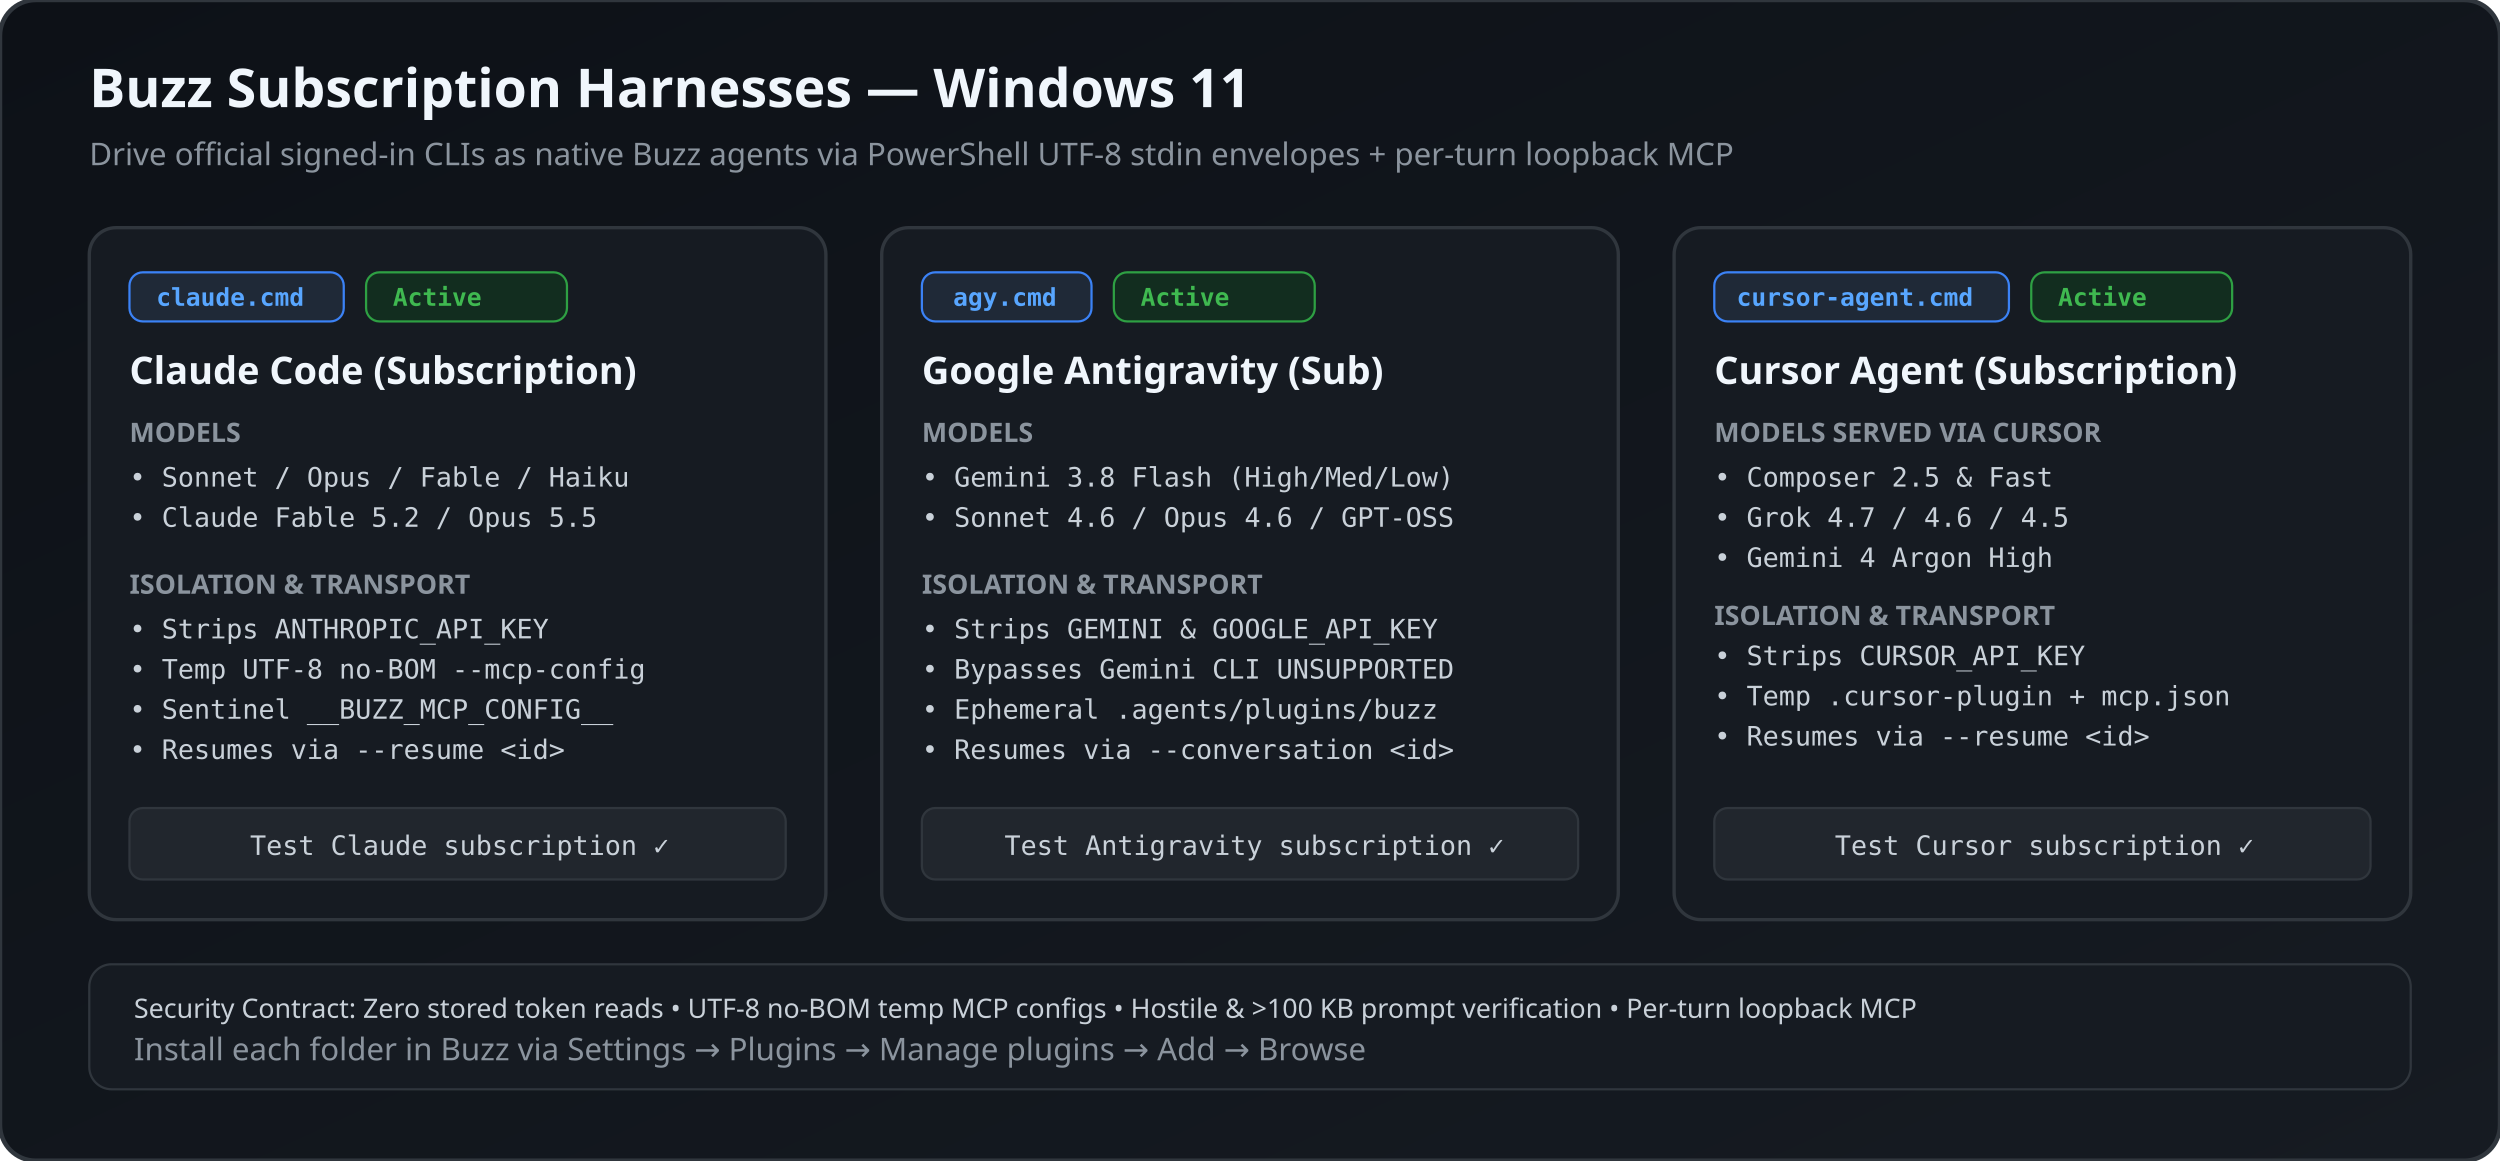
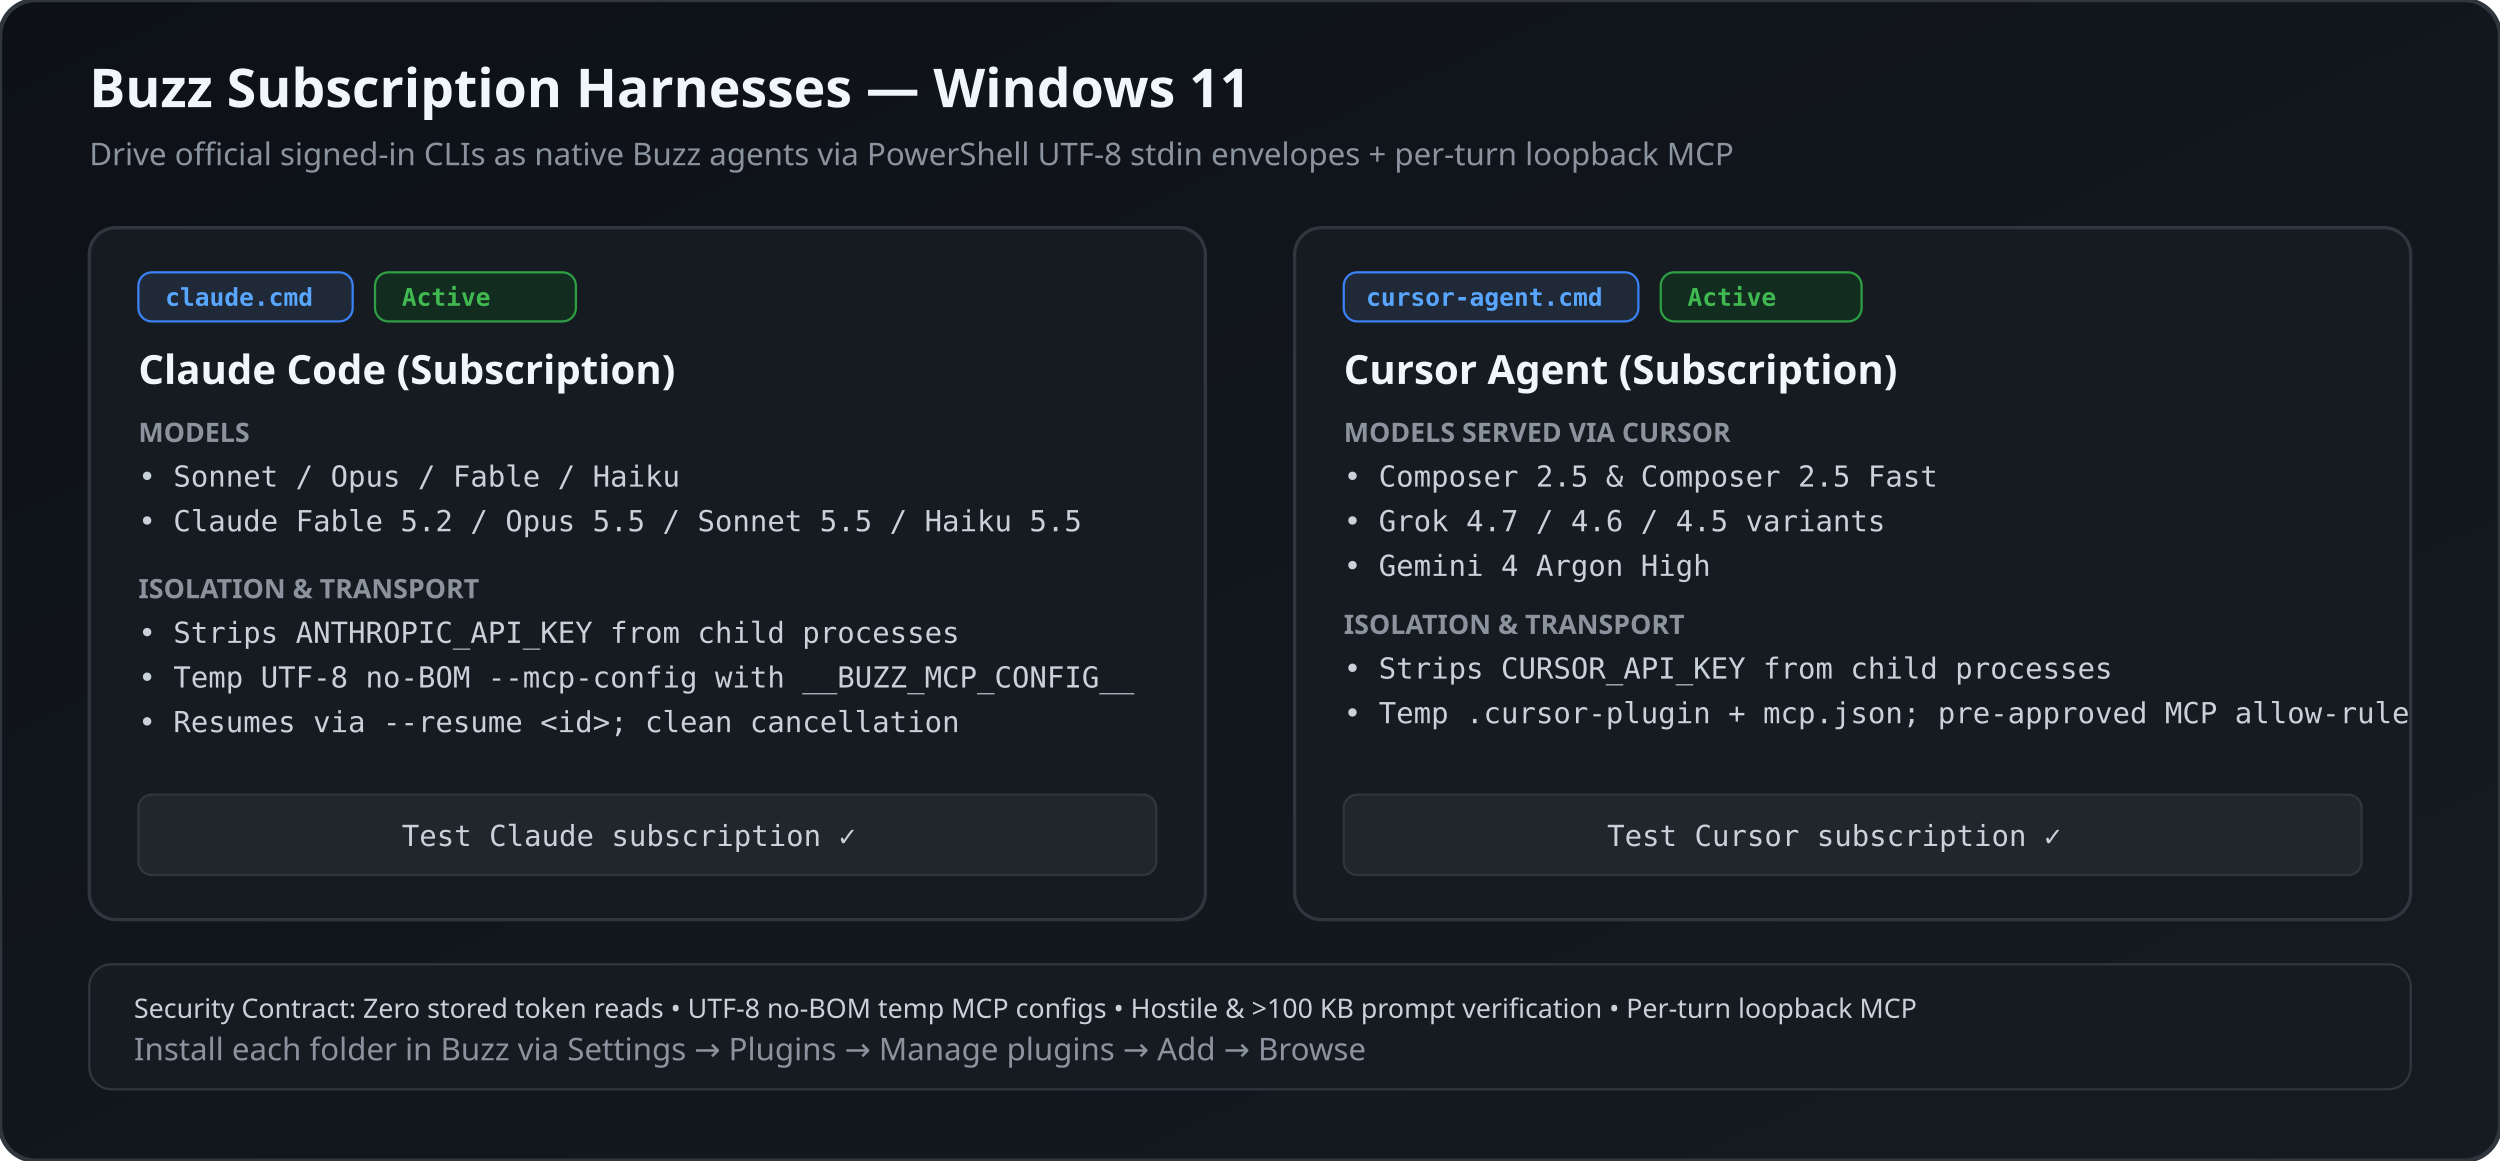
<svg xmlns="http://www.w3.org/2000/svg" viewBox="0 0 1120 520" width="1120" height="520" role="img" aria-label="Buzz Subscription Harnesses on Windows 11">
  <defs>
    <linearGradient id="bg" x1="0" y1="0" x2="1" y2="1">
      <stop offset="0%" stop-color="#0d1117" />
      <stop offset="100%" stop-color="#161b22" />
    </linearGradient>
    <style>
      .title { font: 700 24px 'Segoe UI', system-ui, sans-serif; fill: #f0f6fc; }
      .subtitle { font: 400 14px 'Segoe UI', system-ui, sans-serif; fill: #8b949e; }
-       .card-title { font: 600 17px 'Segoe UI', system-ui, sans-serif; fill: #f0f6fc; }
+       .card-title { font: 600 18px 'Segoe UI', system-ui, sans-serif; fill: #f0f6fc; }
      .badge { font: 600 11px 'Consolas', monospace; fill: #58a6ff; }
      .badge-green { font: 600 11px 'Consolas', monospace; fill: #3fb950; }
      .label { font: 600 12px 'Segoe UI', system-ui, sans-serif; fill: #8b949e; }
-       .mono { font: 400 12px 'Consolas', monospace; fill: #c9d1d9; }
+       .mono { font: 400 13px 'Consolas', monospace; fill: #c9d1d9; }
      .note { font: 400 12px 'Segoe UI', system-ui, sans-serif; fill: #c9d1d9; }
    </style>
  </defs>
  <rect width="1120" height="520" rx="16" fill="url(#bg)" stroke="#30363d" stroke-width="2" />
  <text x="40" y="48" class="title">Buzz Subscription Harnesses — Windows 11</text>
  <text x="40" y="74" class="subtitle">Drive official signed-in CLIs as native Buzz agents via PowerShell UTF-8 stdin envelopes + per-turn loopback MCP</text>
-   <rect x="40" y="102" width="330" height="310" rx="12" fill="#161b22" stroke="#30363d" stroke-width="1.5" />
-   <rect x="58" y="122" width="96" height="22" rx="6" fill="#1f2937" stroke="#3b82f6" stroke-width="1" />
-   <text x="70" y="137" class="badge">claude.cmd</text>
-   <rect x="164" y="122" width="90" height="22" rx="6" fill="#122d1f" stroke="#2ea043" stroke-width="1" />
-   <text x="176" y="137" class="badge-green">Active</text>
-   <text x="58" y="172" class="card-title">Claude Code (Subscription)</text>
-   <text x="58" y="198" class="label">MODELS</text>
-   <text x="58" y="218" class="mono">• Sonnet / Opus / Fable / Haiku</text>
-   <text x="58" y="236" class="mono">• Claude Fable 5.2 / Opus 5.5</text>
-   <text x="58" y="266" class="label">ISOLATION &amp; TRANSPORT</text>
-   <text x="58" y="286" class="mono">• Strips ANTHROPIC_API_KEY</text>
-   <text x="58" y="304" class="mono">• Temp UTF-8 no-BOM --mcp-config</text>
-   <text x="58" y="322" class="mono">• Sentinel __BUZZ_MCP_CONFIG__</text>
-   <text x="58" y="340" class="mono">• Resumes via --resume &lt;id&gt;</text>
-   <rect x="58" y="362" width="294" height="32" rx="6" fill="#21262d" stroke="#30363d" />
-   <text x="112" y="383" class="mono">Test Claude subscription ✓</text>
-   <rect x="395" y="102" width="330" height="310" rx="12" fill="#161b22" stroke="#30363d" stroke-width="1.5" />
-   <rect x="413" y="122" width="76" height="22" rx="6" fill="#1f2937" stroke="#3b82f6" stroke-width="1" />
-   <text x="427" y="137" class="badge">agy.cmd</text>
-   <rect x="499" y="122" width="90" height="22" rx="6" fill="#122d1f" stroke="#2ea043" stroke-width="1" />
-   <text x="511" y="137" class="badge-green">Active</text>
-   <text x="413" y="172" class="card-title">Google Antigravity (Sub)</text>
-   <text x="413" y="198" class="label">MODELS</text>
-   <text x="413" y="218" class="mono">• Gemini 3.8 Flash (High/Med/Low)</text>
-   <text x="413" y="236" class="mono">• Sonnet 4.6 / Opus 4.6 / GPT-OSS</text>
-   <text x="413" y="266" class="label">ISOLATION &amp; TRANSPORT</text>
-   <text x="413" y="286" class="mono">• Strips GEMINI &amp; GOOGLE_API_KEY</text>
-   <text x="413" y="304" class="mono">• Bypasses Gemini CLI UNSUPPORTED</text>
-   <text x="413" y="322" class="mono">• Ephemeral .agents/plugins/buzz</text>
-   <text x="413" y="340" class="mono">• Resumes via --conversation &lt;id&gt;</text>
-   <rect x="413" y="362" width="294" height="32" rx="6" fill="#21262d" stroke="#30363d" />
-   <text x="450" y="383" class="mono">Test Antigravity subscription ✓</text>
-   <rect x="750" y="102" width="330" height="310" rx="12" fill="#161b22" stroke="#30363d" stroke-width="1.5" />
-   <rect x="768" y="122" width="132" height="22" rx="6" fill="#1f2937" stroke="#3b82f6" stroke-width="1" />
-   <text x="778" y="137" class="badge">cursor-agent.cmd</text>
-   <rect x="910" y="122" width="90" height="22" rx="6" fill="#122d1f" stroke="#2ea043" stroke-width="1" />
-   <text x="922" y="137" class="badge-green">Active</text>
-   <text x="768" y="172" class="card-title">Cursor Agent (Subscription)</text>
-   <text x="768" y="198" class="label">MODELS SERVED VIA CURSOR</text>
-   <text x="768" y="218" class="mono">• Composer 2.5 &amp; Fast</text>
-   <text x="768" y="236" class="mono">• Grok 4.7 / 4.6 / 4.5</text>
-   <text x="768" y="254" class="mono">• Gemini 4 Argon High</text>
-   <text x="768" y="280" class="label">ISOLATION &amp; TRANSPORT</text>
-   <text x="768" y="298" class="mono">• Strips CURSOR_API_KEY</text>
-   <text x="768" y="316" class="mono">• Temp .cursor-plugin + mcp.json</text>
-   <text x="768" y="334" class="mono">• Resumes via --resume &lt;id&gt;</text>
-   <rect x="768" y="362" width="294" height="32" rx="6" fill="#21262d" stroke="#30363d" />
-   <text x="822" y="383" class="mono">Test Cursor subscription ✓</text>
+   <rect x="40" y="102" width="500" height="310" rx="12" fill="#161b22" stroke="#30363d" stroke-width="1.5" />
+   <rect x="62" y="122" width="96" height="22" rx="6" fill="#1f2937" stroke="#3b82f6" stroke-width="1" />
+   <text x="74" y="137" class="badge">claude.cmd</text>
+   <rect x="168" y="122" width="90" height="22" rx="6" fill="#122d1f" stroke="#2ea043" stroke-width="1" />
+   <text x="180" y="137" class="badge-green">Active</text>
+   <text x="62" y="172" class="card-title">Claude Code (Subscription)</text>
+   <text x="62" y="198" class="label">MODELS</text>
+   <text x="62" y="218" class="mono">• Sonnet / Opus / Fable / Haiku</text>
+   <text x="62" y="238" class="mono">• Claude Fable 5.2 / Opus 5.5 / Sonnet 5.5 / Haiku 5.5</text>
+   <text x="62" y="268" class="label">ISOLATION &amp; TRANSPORT</text>
+   <text x="62" y="288" class="mono">• Strips ANTHROPIC_API_KEY from child processes</text>
+   <text x="62" y="308" class="mono">• Temp UTF-8 no-BOM --mcp-config with __BUZZ_MCP_CONFIG__</text>
+   <text x="62" y="328" class="mono">• Resumes via --resume &lt;id&gt;; clean cancellation</text>
+   <rect x="62" y="356" width="456" height="36" rx="6" fill="#21262d" stroke="#30363d" />
+   <text x="180" y="379" class="mono">Test Claude subscription ✓</text>
+   <rect x="580" y="102" width="500" height="310" rx="12" fill="#161b22" stroke="#30363d" stroke-width="1.5" />
+   <rect x="602" y="122" width="132" height="22" rx="6" fill="#1f2937" stroke="#3b82f6" stroke-width="1" />
+   <text x="612" y="137" class="badge">cursor-agent.cmd</text>
+   <rect x="744" y="122" width="90" height="22" rx="6" fill="#122d1f" stroke="#2ea043" stroke-width="1" />
+   <text x="756" y="137" class="badge-green">Active</text>
+   <text x="602" y="172" class="card-title">Cursor Agent (Subscription)</text>
+   <text x="602" y="198" class="label">MODELS SERVED VIA CURSOR</text>
+   <text x="602" y="218" class="mono">• Composer 2.5 &amp; Composer 2.5 Fast</text>
+   <text x="602" y="238" class="mono">• Grok 4.7 / 4.6 / 4.5 variants</text>
+   <text x="602" y="258" class="mono">• Gemini 4 Argon High</text>
+   <text x="602" y="284" class="label">ISOLATION &amp; TRANSPORT</text>
+   <text x="602" y="304" class="mono">• Strips CURSOR_API_KEY from child processes</text>
+   <text x="602" y="324" class="mono">• Temp .cursor-plugin + mcp.json; pre-approved MCP allow-rule</text>
+   <rect x="602" y="356" width="456" height="36" rx="6" fill="#21262d" stroke="#30363d" />
+   <text x="720" y="379" class="mono">Test Cursor subscription ✓</text>
  <rect x="40" y="432" width="1040" height="56" rx="10" fill="#161b22" stroke="#30363d" stroke-width="1" />
  <text x="60" y="456" class="note">Security Contract: Zero stored token reads • UTF-8 no-BOM temp MCP configs • Hostile &amp; &gt;100 KB prompt verification • Per-turn loopback MCP</text>
  <text x="60" y="475" class="subtitle">Install each folder in Buzz via Settings → Plugins → Manage plugins → Add → Browse</text>
</svg>
